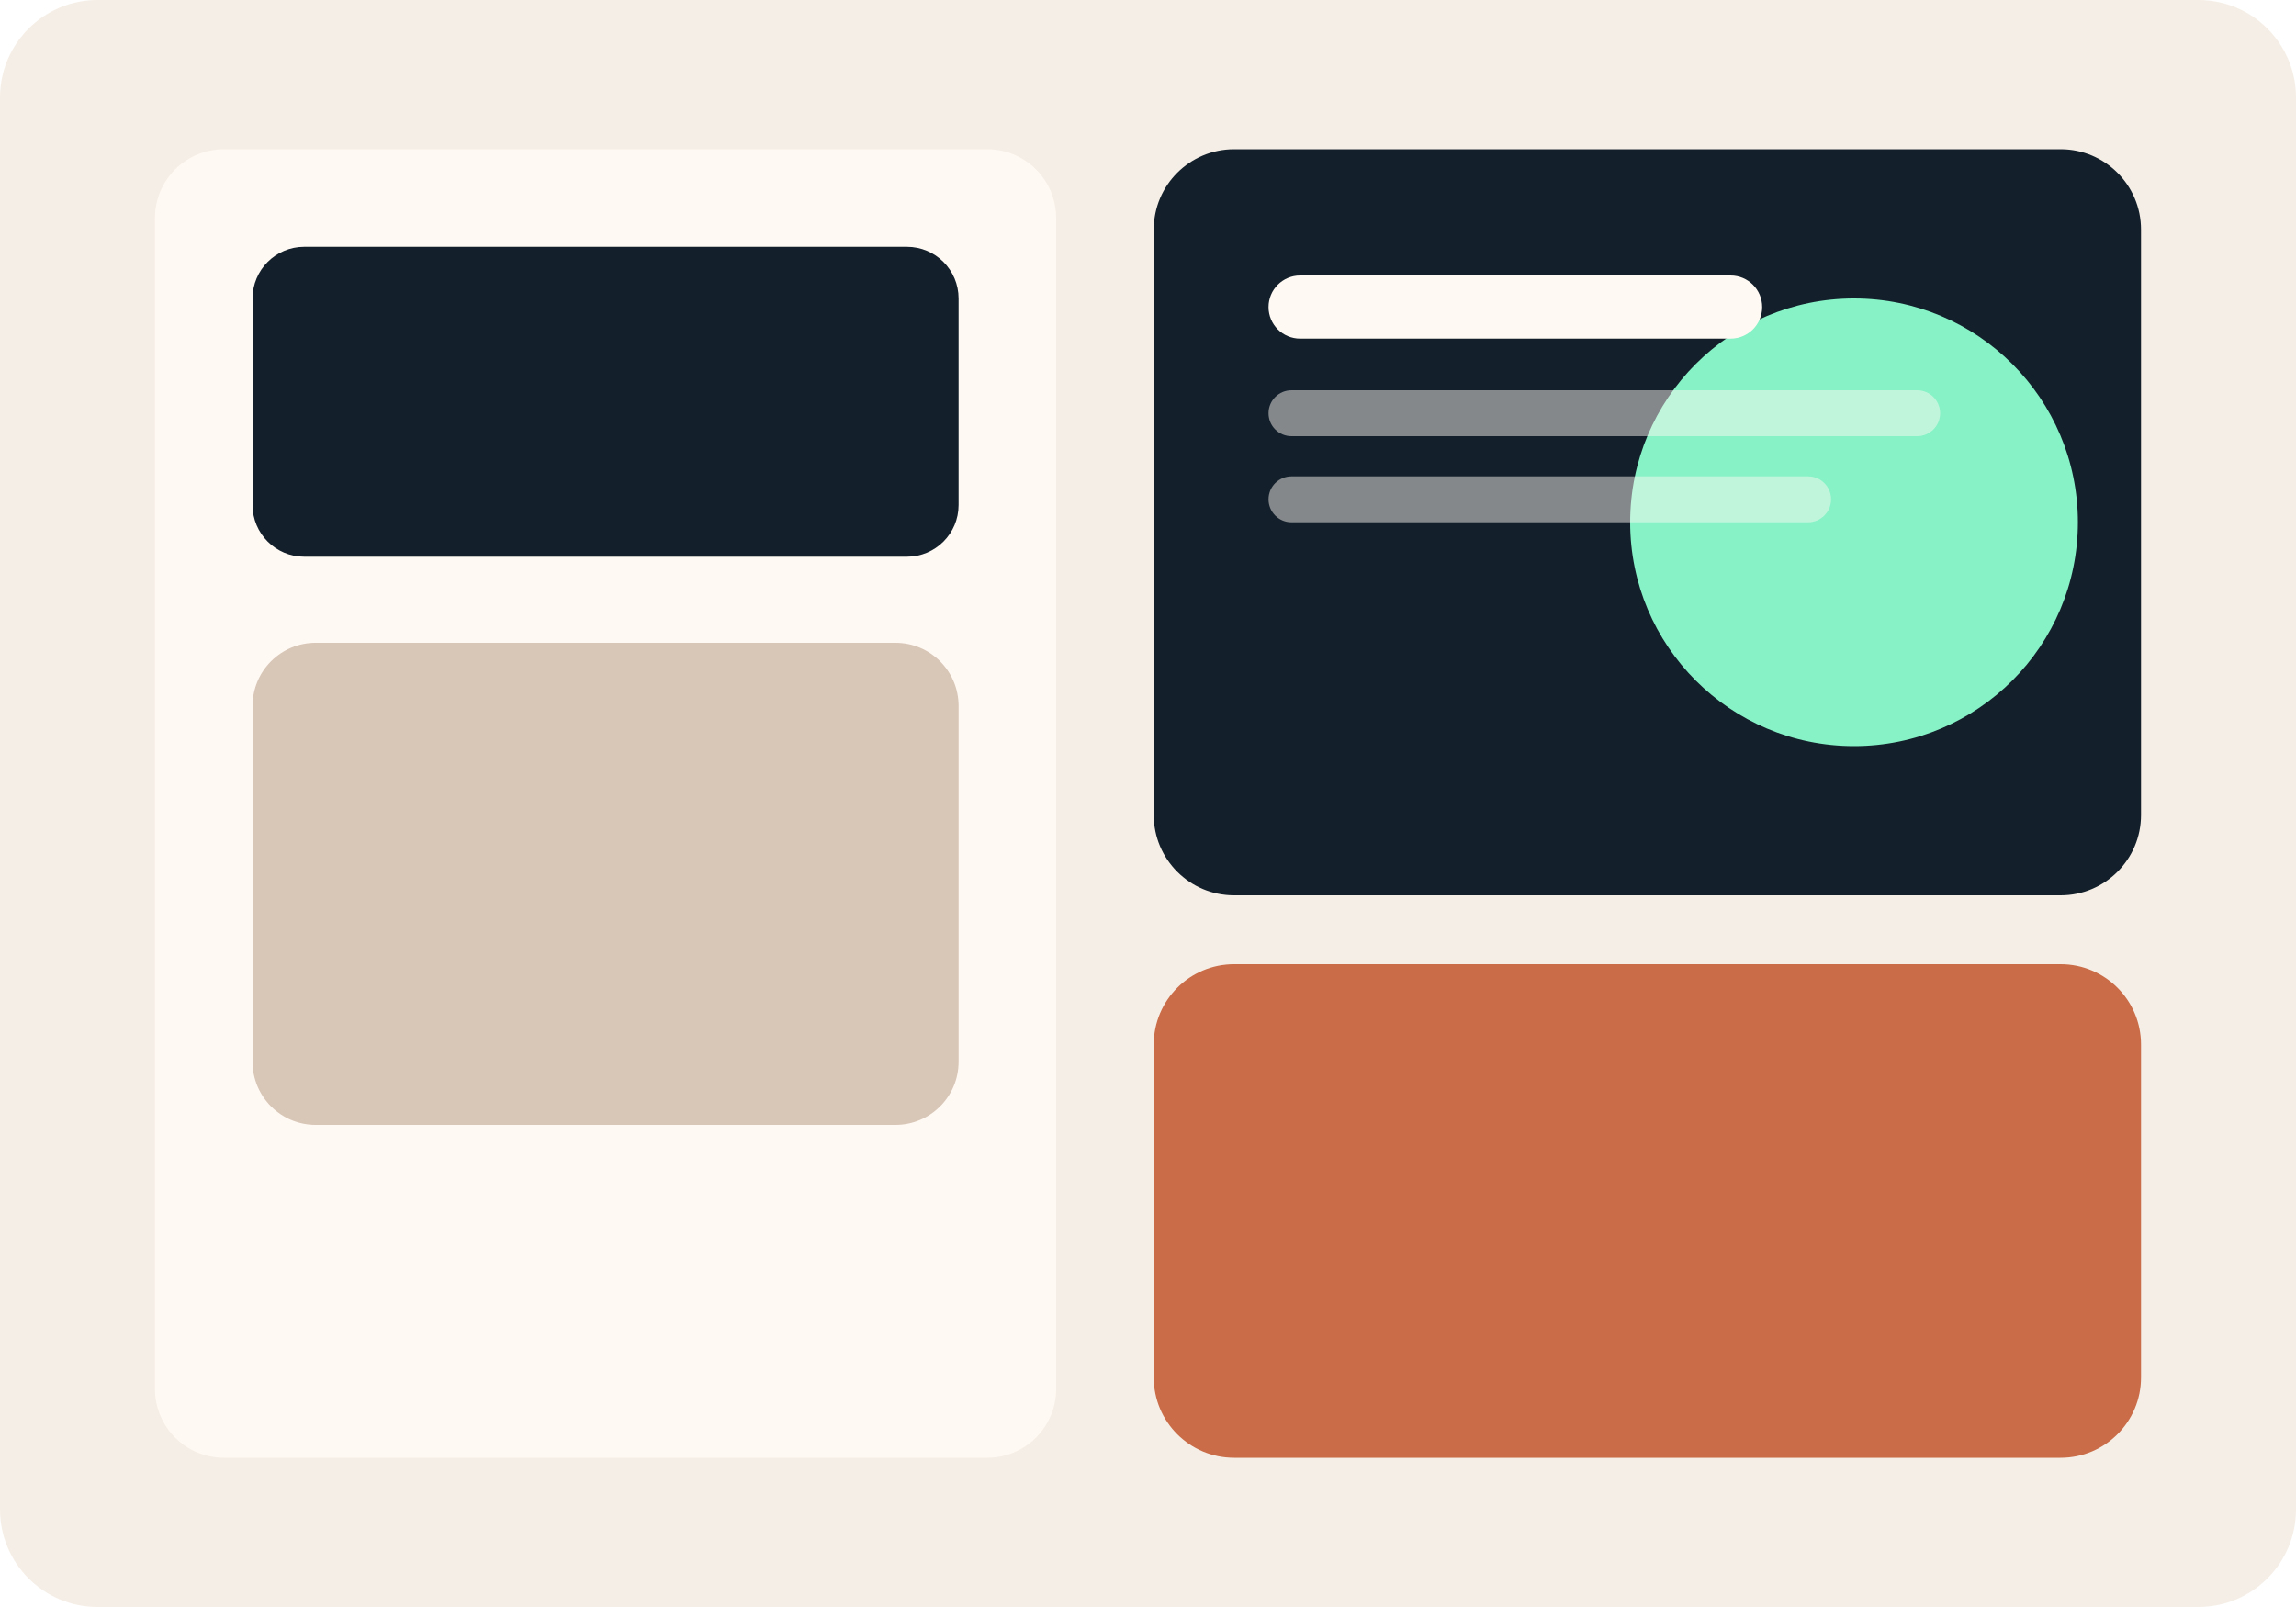
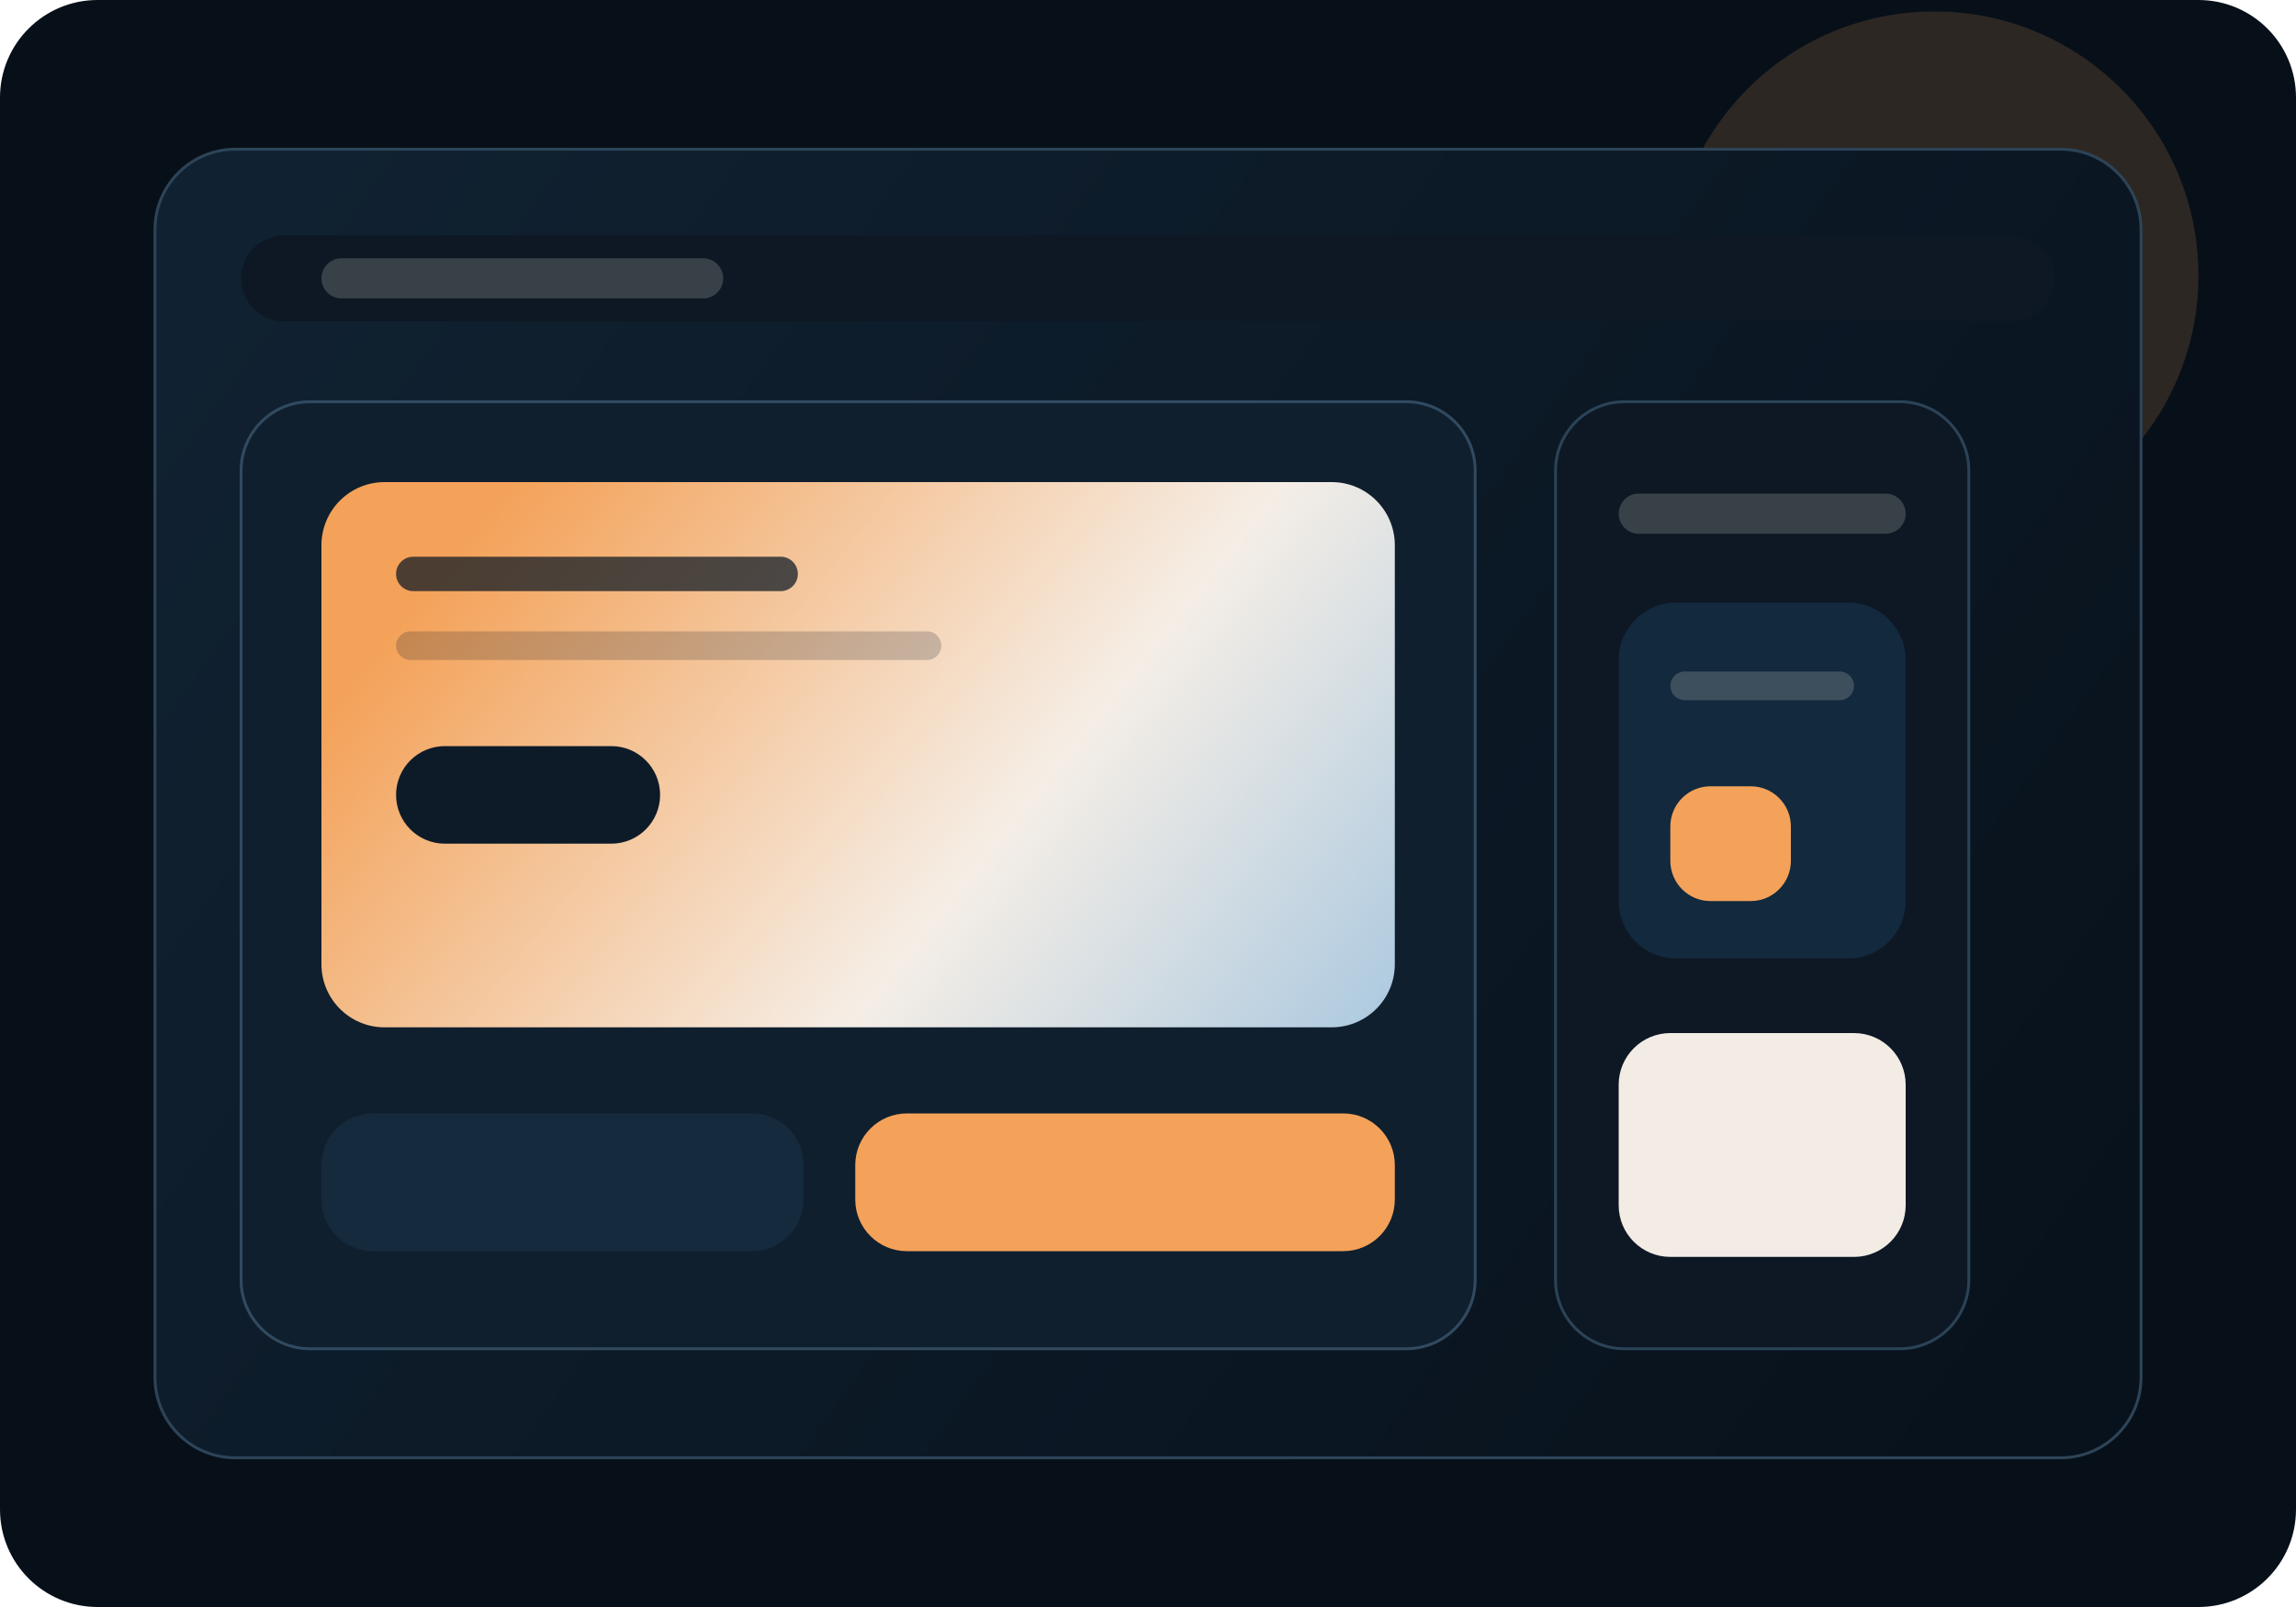
<svg xmlns="http://www.w3.org/2000/svg" width="800" height="560" viewBox="0 0 800 560" fill="none">
-   <rect width="800" height="560" rx="34" fill="#F5EEE6" />
-   <rect x="54" y="52" width="314" height="456" rx="24" fill="#FFF9F3" />
-   <rect x="88" y="86" width="246" height="108" rx="18" fill="#13202B" />
-   <rect x="88" y="224" width="246" height="168" rx="22" fill="#D8C6B7" />
-   <rect x="402" y="52" width="344" height="260" rx="28" fill="#13202B" />
-   <circle cx="646" cy="182" r="78" fill="#86F2C6" />
-   <rect x="442" y="96" width="172" height="22" rx="11" fill="#FFF9F3" />
-   <rect x="442" y="136" width="234" height="16" rx="8" fill="#FFF9F3" fill-opacity="0.48" />
-   <rect x="442" y="166" width="196" height="16" rx="8" fill="#FFF9F3" fill-opacity="0.48" />
-   <rect x="402" y="336" width="344" height="172" rx="28" fill="#C96C47" />
+   <defs>
+     <linearGradient id="narrative-bg" x1="102" y1="62" x2="700" y2="490" gradientUnits="userSpaceOnUse">
+       <stop stop-color="#102131" />
+       <stop offset="1" stop-color="#08121C" />
+     </linearGradient>
+     <linearGradient id="narrative-preview" x1="188" y1="156" x2="470" y2="382" gradientUnits="userSpaceOnUse">
+       <stop stop-color="#F4A259" />
+       <stop offset="0.58" stop-color="#F5EEE6" />
+       <stop offset="1" stop-color="#AAC8DF" />
+     </linearGradient>
+   </defs>
+   <rect width="800" height="560" rx="34" fill="#071019" />
+   <circle cx="674" cy="96" r="92" fill="#F4A259" fill-opacity="0.16" />
+   <rect x="54" y="52" width="692" height="456" rx="28" fill="url(#narrative-bg)" stroke="#2D4458" />
+   <rect x="84" y="82" width="632" height="30" rx="15" fill="#0D1824" />
+   <rect x="112" y="90" width="140" height="14" rx="7" fill="#E9E3DB" fill-opacity="0.2" />
+   <rect x="84" y="140" width="430" height="330" rx="24" fill="#101F2E" stroke="#314A60" />
+   <rect x="112" y="168" width="374" height="190" rx="22" fill="url(#narrative-preview)" />
+   <rect x="138" y="194" width="140" height="12" rx="6" fill="#0B1723" fill-opacity="0.72" />
+   <rect x="138" y="220" width="190" height="10" rx="5" fill="#0B1723" fill-opacity="0.2" />
+   <rect x="138" y="260" width="92" height="34" rx="17" fill="#0D1B29" />
+   <rect x="112" y="388" width="168" height="48" rx="18" fill="#152A3C" />
+   <rect x="298" y="388" width="188" height="48" rx="18" fill="#F4A259" />
+   <rect x="542" y="140" width="144" height="330" rx="24" fill="#0D1824" stroke="#2B4357" />
+   <rect x="564" y="172" width="100" height="14" rx="7" fill="#E9E3DB" fill-opacity="0.2" />
+   <rect x="564" y="210" width="100" height="124" rx="20" fill="#13293D" />
+   <rect x="582" y="234" width="64" height="10" rx="5" fill="#E9E3DB" fill-opacity="0.2" />
+   <rect x="582" y="274" width="42" height="40" rx="14" fill="#F4A259" />
+   <rect x="564" y="360" width="100" height="78" rx="18" fill="#F2ECE4" />
</svg>
